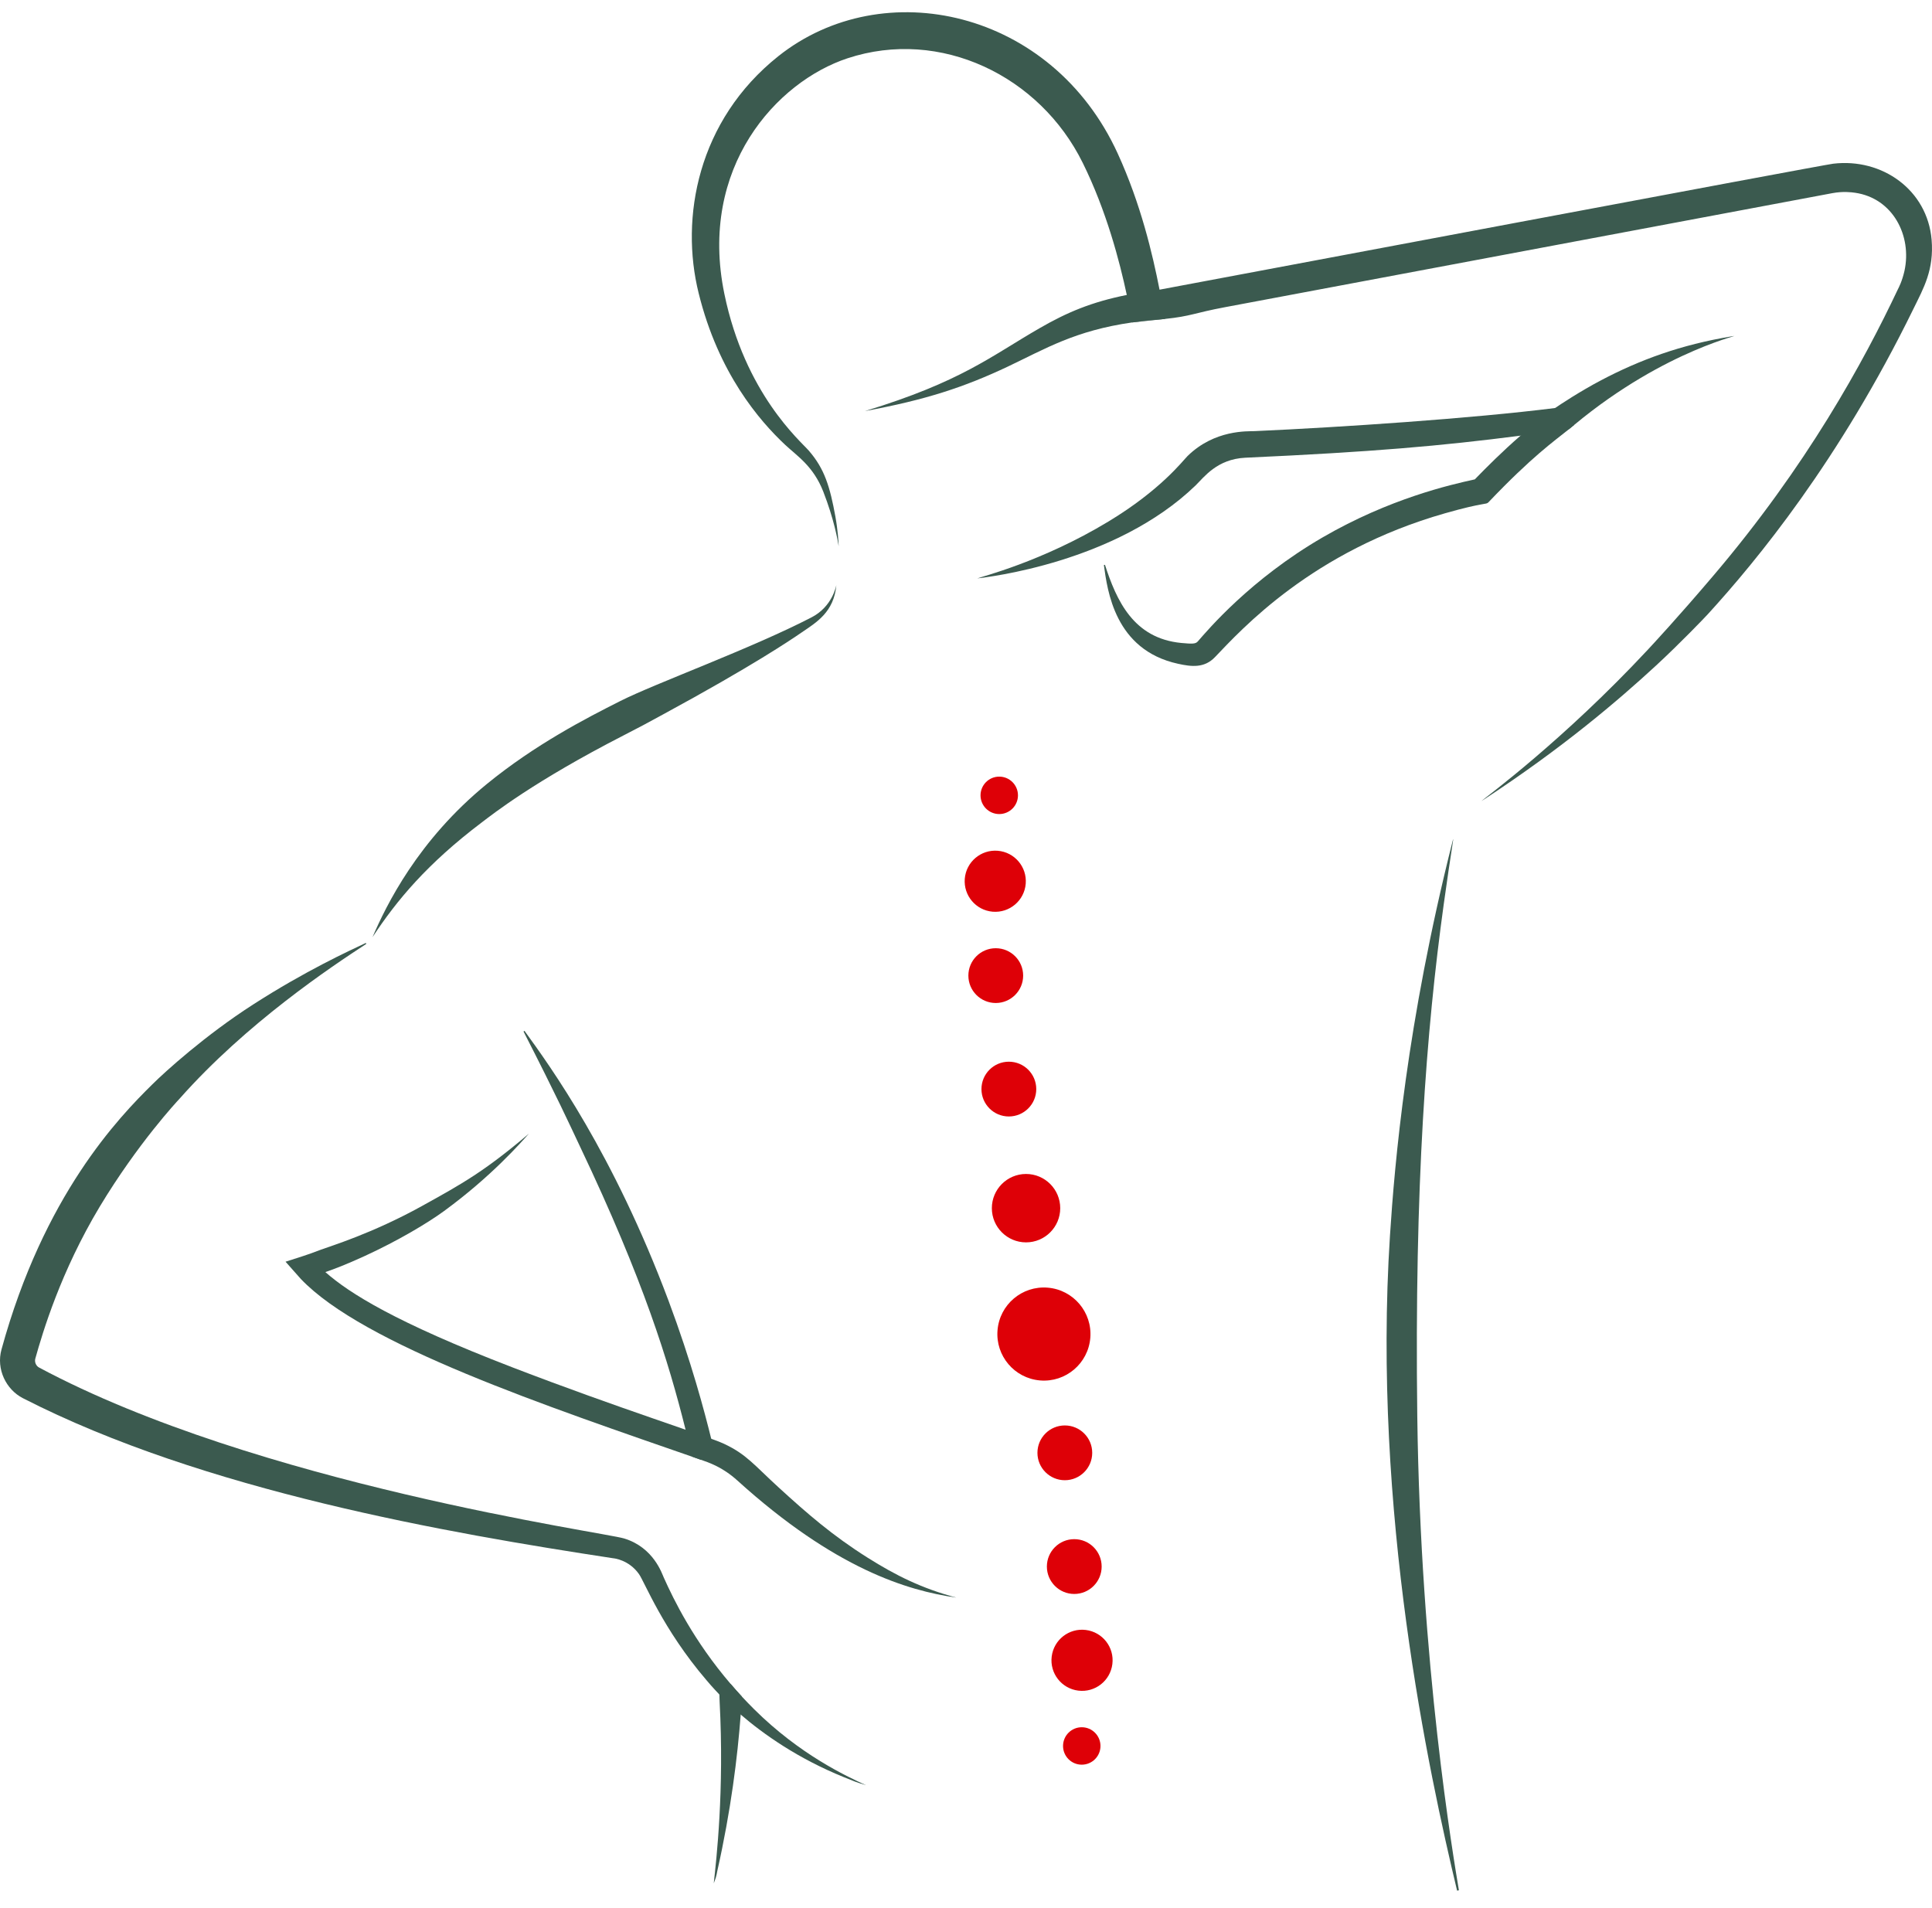
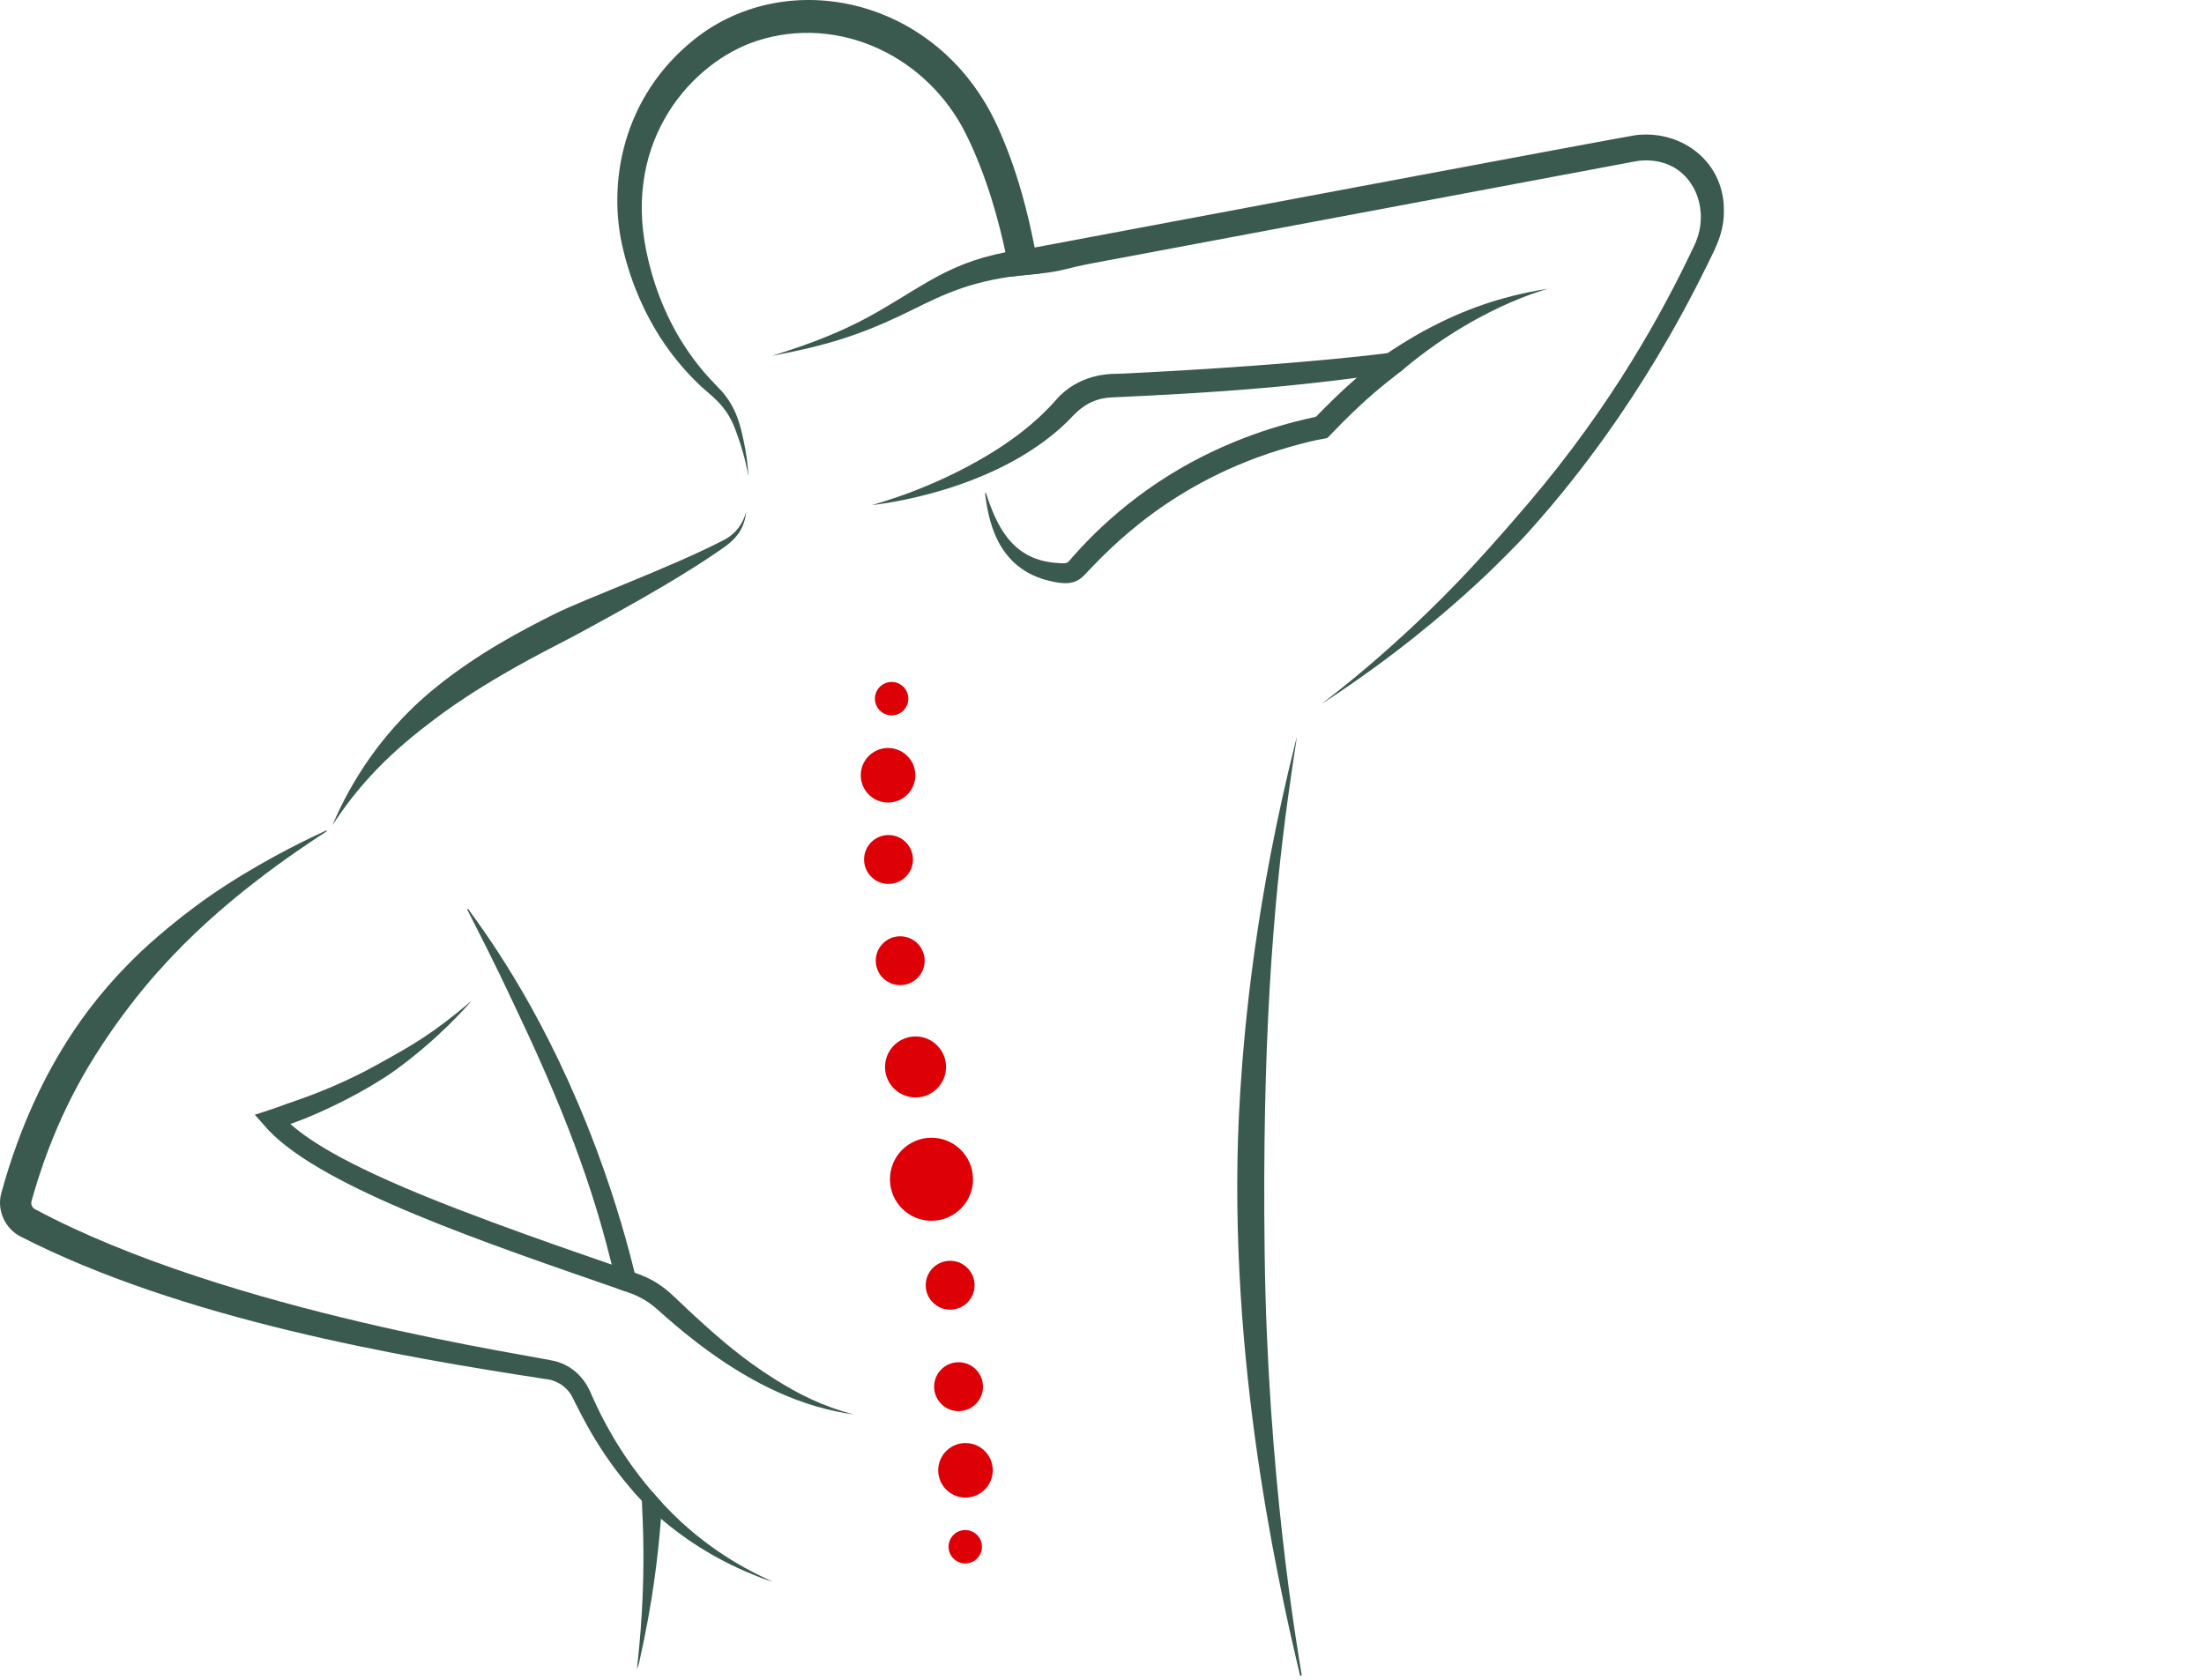
- <svg xmlns="http://www.w3.org/2000/svg" width="79" height="78" viewBox="0 0 79 78" fill="none">
-   <path fill-rule="evenodd" clip-rule="evenodd" d="M46.3 13.185C46.604 13.141 46.924 13.102 47.271 13.076C47.406 13.063 47.527 13.054 47.64 13.041L46.3 13.185Z" fill="#3B5A4F" />
-   <path fill-rule="evenodd" clip-rule="evenodd" d="M47.64 13.041C47.527 13.055 47.406 13.063 47.271 13.076C46.925 13.102 46.603 13.141 46.3 13.185C46.248 12.916 46.174 12.534 46.075 12.062C45.784 10.7 45.246 8.628 44.275 6.663C42.519 3.099 38.452 1.131 34.654 2.384C31.766 3.338 28.549 6.837 29.62 12.018C30.461 16.098 32.729 18.032 33.067 18.422C33.722 19.172 33.938 19.914 34.159 21.119C34.259 21.674 34.289 22.173 34.294 22.338C34.255 22.082 34.099 21.219 33.665 20.105C33.258 19.064 32.607 18.657 32.108 18.192C31.046 17.195 29.377 15.261 28.57 11.996C27.799 8.905 28.527 4.925 31.827 2.297C36.111 -1.111 43.014 0.389 45.706 6.282C46.647 8.341 47.128 10.388 47.414 11.845C47.505 12.313 47.579 12.716 47.64 13.041Z" fill="#3B5A4F" />
-   <path fill-rule="evenodd" clip-rule="evenodd" d="M15.232 38.321C15.797 37.014 17.084 34.363 19.914 32.053C21.888 30.442 23.956 29.375 25.37 28.663C26.8 27.942 30.724 26.519 33.185 25.244C34.035 24.804 34.187 23.97 34.199 23.922C34.1 25.034 33.381 25.451 32.783 25.859C32.348 26.156 30.809 27.208 27.119 29.21C26.312 29.648 26.315 29.651 25.498 30.071C21.827 31.956 20.16 33.282 19.703 33.627C17.47 35.316 16.23 36.806 15.232 38.321Z" fill="#3B5A4F" />
-   <path fill-rule="evenodd" clip-rule="evenodd" d="M35.413 72.999C34.953 72.86 34.957 72.851 34.515 72.674C32.62 71.906 31.22 70.913 30.287 70.111C29.927 69.803 29.641 69.521 29.416 69.291C29.125 68.988 28.948 68.775 28.878 68.693C27.096 66.608 26.359 64.687 26.125 64.362C25.713 63.781 25.102 63.72 25.08 63.72C18.303 62.688 8.33 60.962 0.933 57.172C0.252 56.821 -0.164 55.989 0.062 55.178C1.792 48.873 4.844 45.704 6.236 44.334C6.756 43.818 8.391 42.335 10.346 41.078C12.475 39.707 14.275 38.879 14.96 38.558L14.977 38.597C13.555 39.525 10.082 41.832 7.342 44.928C7.264 45.01 5.642 46.745 4.081 49.337C2.481 52.004 1.748 54.471 1.445 55.551C1.401 55.707 1.484 55.859 1.596 55.919C10.515 60.693 24.677 62.653 25.518 62.909C26.732 63.277 27.07 64.357 27.144 64.513C27.551 65.419 28.362 67.089 29.88 68.862C30.023 69.031 30.174 69.2 30.335 69.374C30.491 69.543 30.66 69.716 30.834 69.89C32.698 71.741 34.593 72.626 35.413 72.999Z" fill="#3B5A4F" />
-   <path fill-rule="evenodd" clip-rule="evenodd" d="M59.655 77.296L59.581 77.311C58.429 72.499 56.109 61.804 56.836 50.528C57.029 47.545 57.518 41.841 59.396 34.399C59.486 34.044 59.338 34.782 59.033 36.989C58.322 42.131 57.834 48.447 57.953 57.905C58.082 68.126 59.441 75.992 59.655 77.296Z" fill="#3B5A4F" />
-   <path fill-rule="evenodd" clip-rule="evenodd" d="M78.243 12.625C75.204 18.839 71.83 22.927 69.844 25.104C69.719 25.243 68.691 26.314 67.72 27.211C66.159 28.651 63.891 30.585 60.691 32.683C60.63 32.722 60.591 32.748 60.574 32.757C60.769 32.588 63.917 30.281 67.377 26.57C67.594 26.336 68.6 25.256 70.031 23.573C73.877 19.06 76.205 14.793 77.61 11.819C77.632 11.775 77.775 11.515 77.874 11.077C78.187 9.646 77.406 8.107 75.854 7.882C75.698 7.86 75.364 7.817 74.922 7.899L50.098 12.56C48.819 12.799 48.715 12.929 47.64 13.041C47.527 13.055 47.406 13.063 47.271 13.076C46.925 13.102 46.604 13.141 46.3 13.184C43.959 13.518 42.74 14.264 41.223 14.984C39.428 15.834 37.841 16.354 35.369 16.809C39.315 15.604 40.494 14.581 42.511 13.419C43.638 12.768 44.644 12.348 46.075 12.061C46.426 11.996 46.799 11.936 47.206 11.879C47.215 11.879 47.284 11.866 47.414 11.845C49.929 11.376 74.514 6.746 74.96 6.694C76.96 6.455 78.811 7.765 78.984 9.802C79.088 11.034 78.655 11.784 78.243 12.625Z" fill="#3B5A4F" />
-   <path fill-rule="evenodd" clip-rule="evenodd" d="M30.335 69.374C30.335 69.439 30.331 69.504 30.326 69.573C30.318 69.747 30.305 69.929 30.288 70.111C30.157 71.85 29.889 74.026 29.329 76.515C29.312 76.598 29.299 76.684 29.273 76.767C29.251 76.849 29.212 76.927 29.186 77.01C29.29 76.051 29.62 73.237 29.425 69.569C29.42 69.465 29.416 69.37 29.416 69.292C29.416 69.04 29.429 68.906 29.429 68.862H29.88C30.023 69.031 30.175 69.201 30.335 69.374Z" fill="#3B5A4F" />
-   <path fill-rule="evenodd" clip-rule="evenodd" d="M28.644 59.688L29.247 59.544C29.217 59.406 29.16 59.163 29.082 58.833C28.813 57.741 28.271 55.685 27.335 53.184C25.076 47.157 22.504 43.61 21.447 42.153L21.407 42.179C22.782 44.863 23.281 45.96 23.719 46.888C26.325 52.368 27.339 55.685 28.033 58.46C28.124 58.837 28.215 59.206 28.302 59.566L28.644 59.688Z" fill="#3B5A4F" />
-   <path fill-rule="evenodd" clip-rule="evenodd" d="M13.304 52.017C14.285 52.882 16.169 54.07 20.935 55.906C25.334 57.6 28.935 58.723 29.606 59.039C30.53 59.473 30.829 59.901 31.841 60.825C33.015 61.899 34.034 62.784 35.47 63.691C36.64 64.43 37.702 64.953 39.105 65.328C37.106 65.042 34.143 64.153 30.157 60.545C29.546 59.991 29.009 59.813 28.613 59.675C22.314 57.489 14.861 54.988 12.3 52.297L11.676 51.593C12.408 51.353 12.412 51.369 13.133 51.097C13.479 50.966 15.214 50.445 17.255 49.315C18.904 48.402 19.807 47.901 21.626 46.358C21.303 46.716 20.113 48.09 18.16 49.519C17.502 50.001 16.282 50.733 14.896 51.368C14.159 51.705 13.666 51.894 13.304 52.017Z" fill="#3B5A4F" />
-   <path fill-rule="evenodd" clip-rule="evenodd" d="M64.368 17.377C64.338 17.399 64.312 17.421 64.281 17.447C64.242 17.482 64.203 17.512 64.16 17.547C63.535 18.05 62.651 18.661 60.864 20.538C60.765 20.647 60.713 20.525 59.087 20.989C53.65 22.537 50.758 25.746 49.678 26.873C49.249 27.32 48.733 27.268 48.169 27.142C45.581 26.578 45.281 24.142 45.138 23.105L45.182 23.096C45.654 24.553 46.344 26.105 48.308 26.292C48.767 26.335 48.889 26.331 48.98 26.227C49.396 25.75 51.135 23.686 54.083 21.974C56.819 20.387 59.299 19.823 60.305 19.602C60.808 19.086 61.411 18.479 62.174 17.815C62.586 17.46 63.046 17.087 63.557 16.705C63.562 16.701 63.57 16.692 63.592 16.683C63.77 16.558 64.615 15.998 65.474 15.547C67.035 14.724 68.726 14.095 70.82 13.752C71.496 13.64 68.158 14.225 64.368 17.377Z" fill="#3B5A4F" />
-   <path fill-rule="evenodd" clip-rule="evenodd" d="M64.368 17.377C64.338 17.399 64.312 17.421 64.281 17.447C64.242 17.482 64.203 17.512 64.16 17.547C63.462 17.646 62.807 17.733 62.174 17.815C58.904 18.236 56.138 18.479 50.918 18.717C49.764 18.774 49.235 19.511 48.893 19.845C45.619 23.014 40.355 23.6 39.996 23.647C39.978 23.647 39.97 23.652 39.961 23.652C40.091 23.591 42.588 22.98 45.32 21.328C47.462 20.035 48.359 18.847 48.559 18.648C49.669 17.56 51.018 17.642 51.304 17.629C54.851 17.469 60.188 17.113 63.592 16.684C63.826 16.653 64.051 16.623 64.264 16.593L64.368 17.377Z" fill="#3B5A4F" />
-   <path d="M44.233 72.16C44.656 72.16 44.999 71.817 44.999 71.395C44.999 70.972 44.656 70.629 44.233 70.629C43.811 70.629 43.468 70.972 43.468 71.395C43.468 71.817 43.811 72.16 44.233 72.16Z" fill="#DE0007" />
-   <path d="M45.485 68.044C45.57 67.359 45.083 66.735 44.397 66.651C43.712 66.566 43.088 67.053 43.004 67.739C42.919 68.424 43.407 69.048 44.092 69.132C44.777 69.217 45.401 68.73 45.485 68.044Z" fill="#DE0007" />
-   <path d="M43.927 65.179C44.546 65.179 45.047 64.677 45.047 64.058C45.047 63.44 44.546 62.938 43.927 62.938C43.309 62.938 42.807 63.44 42.807 64.058C42.807 64.677 43.309 65.179 43.927 65.179Z" fill="#DE0007" />
-   <path d="M43.541 60.528C44.16 60.528 44.661 60.026 44.661 59.408C44.661 58.789 44.16 58.288 43.541 58.288C42.923 58.288 42.421 58.789 42.421 59.408C42.421 60.026 42.923 60.528 43.541 60.528Z" fill="#DE0007" />
-   <path d="M40.859 33.288C41.282 33.288 41.625 32.945 41.625 32.523C41.625 32.1 41.282 31.757 40.859 31.757C40.437 31.757 40.094 32.1 40.094 32.523C40.094 32.945 40.437 33.288 40.859 33.288Z" fill="#DE0007" />
-   <path d="M41.942 36.138C41.999 35.45 41.487 34.846 40.799 34.789C40.111 34.732 39.507 35.243 39.45 35.931C39.393 36.62 39.905 37.224 40.593 37.281C41.281 37.337 41.885 36.826 41.942 36.138Z" fill="#DE0007" />
-   <path d="M40.717 41.014C41.335 41.014 41.837 40.512 41.837 39.894C41.837 39.275 41.335 38.774 40.717 38.774C40.098 38.774 39.597 39.275 39.597 39.894C39.597 40.512 40.098 41.014 40.717 41.014Z" fill="#DE0007" />
-   <path d="M41.252 45.654C41.871 45.654 42.373 45.153 42.373 44.534C42.373 43.915 41.871 43.414 41.252 43.414C40.634 43.414 40.132 43.915 40.132 44.534C40.132 45.153 40.634 45.654 41.252 45.654Z" fill="#DE0007" />
-   <path d="M44.583 54.708C44.669 53.66 43.89 52.741 42.843 52.654C41.795 52.567 40.875 53.346 40.789 54.394C40.702 55.442 41.481 56.361 42.529 56.448C43.576 56.535 44.496 55.756 44.583 54.708Z" fill="#DE0007" />
-   <path d="M41.955 50.802C42.727 50.802 43.353 50.176 43.353 49.404C43.353 48.631 42.727 48.005 41.955 48.005C41.183 48.005 40.557 48.631 40.557 49.404C40.557 50.176 41.183 50.802 41.955 50.802Z" fill="#DE0007" />
+ <svg xmlns="http://www.w3.org/2000/svg" width="101" height="77" viewBox="0 0 101 77" fill="none">
+   <path fill-rule="evenodd" clip-rule="evenodd" d="M46.3 12.685C46.604 12.641 46.924 12.602 47.271 12.576C47.406 12.563 47.527 12.554 47.64 12.541L46.3 12.685Z" fill="#3B5A4F" />
+   <path fill-rule="evenodd" clip-rule="evenodd" d="M47.64 12.541C47.527 12.555 47.406 12.563 47.271 12.576C46.925 12.602 46.603 12.641 46.3 12.685C46.248 12.416 46.174 12.034 46.075 11.562C45.784 10.2 45.246 8.128 44.275 6.163C42.519 2.599 38.452 0.631 34.654 1.884C31.766 2.838 28.549 6.337 29.62 11.518C30.461 15.598 32.729 17.532 33.067 17.922C33.722 18.672 33.938 19.414 34.159 20.619C34.259 21.174 34.289 21.673 34.294 21.838C34.255 21.582 34.099 20.719 33.665 19.605C33.258 18.564 32.607 18.157 32.108 17.692C31.046 16.695 29.377 14.761 28.57 11.496C27.799 8.405 28.527 4.425 31.827 1.797C36.111 -1.611 43.014 -0.111 45.706 5.782C46.647 7.841 47.128 9.888 47.414 11.345C47.505 11.813 47.579 12.216 47.64 12.541Z" fill="#3B5A4F" />
+   <path fill-rule="evenodd" clip-rule="evenodd" d="M15.232 37.821C15.797 36.514 17.084 33.863 19.914 31.553C21.888 29.942 23.956 28.875 25.37 28.163C26.8 27.442 30.724 26.019 33.185 24.744C34.035 24.304 34.187 23.47 34.199 23.422C34.1 24.534 33.381 24.951 32.783 25.359C32.348 25.656 30.809 26.708 27.119 28.71C26.312 29.148 26.315 29.151 25.498 29.571C21.827 31.456 20.16 32.782 19.703 33.127C17.47 34.816 16.23 36.306 15.232 37.821Z" fill="#3B5A4F" />
+   <path fill-rule="evenodd" clip-rule="evenodd" d="M35.413 72.499C34.953 72.36 34.957 72.351 34.515 72.174C32.62 71.406 31.22 70.413 30.287 69.611C29.927 69.303 29.641 69.021 29.416 68.791C29.125 68.488 28.948 68.275 28.878 68.193C27.096 66.108 26.359 64.187 26.125 63.861C25.713 63.281 25.102 63.22 25.08 63.22C18.303 62.188 8.33 60.462 0.933 56.672C0.252 56.321 -0.164 55.489 0.062 54.678C1.792 48.373 4.844 45.204 6.236 43.834C6.756 43.318 8.391 41.835 10.346 40.578C12.475 39.207 14.275 38.379 14.96 38.058L14.977 38.097C13.555 39.025 10.082 41.332 7.342 44.428C7.264 44.51 5.642 46.245 4.081 48.837C2.481 51.504 1.748 53.971 1.445 55.051C1.401 55.207 1.484 55.359 1.596 55.419C10.515 60.193 24.677 62.153 25.518 62.409C26.732 62.777 27.07 63.857 27.144 64.013C27.551 64.919 28.362 66.589 29.88 68.362C30.023 68.531 30.174 68.7 30.335 68.874C30.491 69.043 30.66 69.216 30.834 69.39C32.698 71.241 34.593 72.126 35.413 72.499Z" fill="#3B5A4F" />
+   <path fill-rule="evenodd" clip-rule="evenodd" d="M59.655 76.796L59.581 76.811C58.429 71.999 56.109 61.304 56.836 50.028C57.029 47.045 57.518 41.341 59.396 33.899C59.486 33.544 59.338 34.282 59.033 36.489C58.322 41.631 57.834 47.947 57.953 57.405C58.082 67.626 59.441 75.492 59.655 76.796Z" fill="#3B5A4F" />
+   <path fill-rule="evenodd" clip-rule="evenodd" d="M78.243 12.125C75.204 18.339 71.83 22.427 69.844 24.604C69.719 24.743 68.691 25.814 67.72 26.711C66.159 28.151 63.891 30.085 60.691 32.183C60.63 32.222 60.591 32.248 60.574 32.257C60.769 32.088 63.917 29.781 67.377 26.07C67.594 25.836 68.6 24.756 70.031 23.073C73.877 18.56 76.205 14.293 77.61 11.319C77.632 11.275 77.775 11.015 77.874 10.577C78.187 9.146 77.406 7.607 75.854 7.382C75.698 7.36 75.364 7.317 74.922 7.399L50.098 12.06C48.819 12.299 48.715 12.429 47.64 12.541C47.527 12.555 47.406 12.563 47.271 12.576C46.925 12.602 46.604 12.641 46.3 12.684C43.959 13.018 42.74 13.764 41.223 14.484C39.428 15.334 37.841 15.854 35.369 16.309C39.315 15.104 40.494 14.081 42.511 12.919C43.638 12.268 44.644 11.848 46.075 11.561C46.426 11.496 46.799 11.436 47.206 11.379C47.215 11.379 47.284 11.366 47.414 11.345C49.929 10.876 74.514 6.246 74.96 6.194C76.96 5.955 78.811 7.265 78.984 9.302C79.088 10.534 78.655 11.284 78.243 12.125Z" fill="#3B5A4F" />
+   <path fill-rule="evenodd" clip-rule="evenodd" d="M30.335 68.874C30.335 68.939 30.331 69.004 30.326 69.073C30.318 69.247 30.305 69.429 30.288 69.611C30.157 71.35 29.889 73.526 29.329 76.015C29.312 76.098 29.299 76.184 29.273 76.267C29.251 76.349 29.212 76.427 29.186 76.51C29.29 75.551 29.62 72.737 29.425 69.069C29.42 68.965 29.416 68.87 29.416 68.792C29.416 68.54 29.429 68.406 29.429 68.362H29.88C30.023 68.531 30.175 68.701 30.335 68.874Z" fill="#3B5A4F" />
+   <path fill-rule="evenodd" clip-rule="evenodd" d="M28.644 59.188L29.247 59.044C29.217 58.906 29.16 58.663 29.082 58.333C28.813 57.241 28.271 55.185 27.335 52.684C25.076 46.657 22.504 43.11 21.447 41.653L21.407 41.679C22.782 44.363 23.281 45.46 23.719 46.388C26.325 51.868 27.339 55.185 28.033 57.96C28.124 58.337 28.215 58.706 28.302 59.066L28.644 59.188Z" fill="#3B5A4F" />
+   <path fill-rule="evenodd" clip-rule="evenodd" d="M13.304 51.517C14.285 52.382 16.169 53.57 20.935 55.406C25.334 57.1 28.935 58.223 29.606 58.539C30.53 58.973 30.829 59.401 31.841 60.325C33.015 61.399 34.034 62.284 35.47 63.191C36.64 63.93 37.702 64.453 39.105 64.828C37.106 64.542 34.143 63.653 30.157 60.045C29.546 59.491 29.009 59.313 28.613 59.175C22.314 56.989 14.861 54.488 12.3 51.797L11.676 51.093C12.408 50.853 12.412 50.869 13.133 50.597C13.479 50.466 15.214 49.945 17.255 48.815C18.904 47.902 19.807 47.401 21.626 45.858C21.303 46.216 20.113 47.59 18.16 49.019C17.502 49.501 16.282 50.233 14.896 50.868C14.159 51.205 13.666 51.394 13.304 51.517Z" fill="#3B5A4F" />
+   <path fill-rule="evenodd" clip-rule="evenodd" d="M64.368 16.877C64.338 16.899 64.312 16.921 64.281 16.947C64.242 16.982 64.203 17.012 64.16 17.047C63.535 17.55 62.651 18.161 60.864 20.038C60.765 20.147 60.713 20.025 59.087 20.489C53.65 22.037 50.758 25.246 49.678 26.373C49.249 26.82 48.733 26.768 48.169 26.642C45.581 26.078 45.281 23.642 45.138 22.605L45.182 22.596C45.654 24.053 46.344 25.605 48.308 25.792C48.767 25.835 48.889 25.831 48.98 25.727C49.396 25.25 51.135 23.186 54.083 21.474C56.819 19.887 59.299 19.323 60.305 19.102C60.808 18.586 61.411 17.979 62.174 17.315C62.586 16.96 63.046 16.587 63.557 16.205C63.562 16.201 63.57 16.192 63.592 16.183C63.77 16.058 64.615 15.498 65.474 15.047C67.035 14.224 68.726 13.595 70.82 13.252C71.496 13.14 68.158 13.725 64.368 16.877Z" fill="#3B5A4F" />
+   <path fill-rule="evenodd" clip-rule="evenodd" d="M64.368 16.877C64.338 16.899 64.312 16.921 64.281 16.947C64.242 16.982 64.203 17.012 64.16 17.047C63.462 17.146 62.807 17.233 62.174 17.315C58.904 17.736 56.138 17.979 50.918 18.217C49.764 18.274 49.235 19.011 48.893 19.345C45.619 22.514 40.355 23.1 39.996 23.147C39.978 23.147 39.97 23.152 39.961 23.152C40.091 23.091 42.588 22.48 45.32 20.828C47.462 19.535 48.359 18.347 48.559 18.148C49.669 17.06 51.018 17.142 51.304 17.129C54.851 16.969 60.188 16.613 63.592 16.184C63.826 16.153 64.051 16.123 64.264 16.093L64.368 16.877Z" fill="#3B5A4F" />
+   <path d="M44.233 71.66C44.656 71.66 44.999 71.317 44.999 70.895C44.999 70.472 44.656 70.129 44.233 70.129C43.811 70.129 43.468 70.472 43.468 70.895C43.468 71.317 43.811 71.66 44.233 71.66Z" fill="#DE0007" />
+   <path d="M45.485 67.544C45.57 66.859 45.083 66.235 44.397 66.151C43.712 66.066 43.088 66.553 43.004 67.239C42.919 67.924 43.407 68.548 44.092 68.632C44.777 68.717 45.401 68.23 45.485 67.544Z" fill="#DE0007" />
+   <path d="M43.927 64.679C44.546 64.679 45.047 64.177 45.047 63.559C45.047 62.94 44.546 62.438 43.927 62.438C43.309 62.438 42.807 62.94 42.807 63.559C42.807 64.177 43.309 64.679 43.927 64.679Z" fill="#DE0007" />
+   <path d="M43.541 60.028C44.16 60.028 44.661 59.526 44.661 58.908C44.661 58.289 44.16 57.788 43.541 57.788C42.923 57.788 42.421 58.289 42.421 58.908C42.421 59.526 42.923 60.028 43.541 60.028Z" fill="#DE0007" />
+   <path d="M40.859 32.788C41.282 32.788 41.625 32.445 41.625 32.023C41.625 31.6 41.282 31.257 40.859 31.257C40.437 31.257 40.094 31.6 40.094 32.023C40.094 32.445 40.437 32.788 40.859 32.788Z" fill="#DE0007" />
+   <path d="M41.942 35.638C41.999 34.95 41.487 34.346 40.799 34.289C40.111 34.232 39.507 34.743 39.45 35.431C39.393 36.12 39.905 36.724 40.593 36.781C41.281 36.837 41.885 36.326 41.942 35.638Z" fill="#DE0007" />
+   <path d="M40.717 40.514C41.335 40.514 41.837 40.012 41.837 39.394C41.837 38.775 41.335 38.274 40.717 38.274C40.098 38.274 39.597 38.775 39.597 39.394C39.597 40.012 40.098 40.514 40.717 40.514Z" fill="#DE0007" />
+   <path d="M41.252 45.154C41.871 45.154 42.373 44.653 42.373 44.034C42.373 43.415 41.871 42.914 41.252 42.914C40.634 42.914 40.132 43.415 40.132 44.034C40.132 44.653 40.634 45.154 41.252 45.154Z" fill="#DE0007" />
+   <path d="M44.583 54.208C44.669 53.16 43.89 52.241 42.843 52.154C41.795 52.067 40.875 52.846 40.789 53.894C40.702 54.942 41.481 55.861 42.529 55.948C43.576 56.035 44.496 55.256 44.583 54.208Z" fill="#DE0007" />
+   <path d="M41.955 50.302C42.727 50.302 43.353 49.676 43.353 48.904C43.353 48.131 42.727 47.505 41.955 47.505C41.183 47.505 40.557 48.131 40.557 48.904C40.557 49.676 41.183 50.302 41.955 50.302Z" fill="#DE0007" />
</svg>
